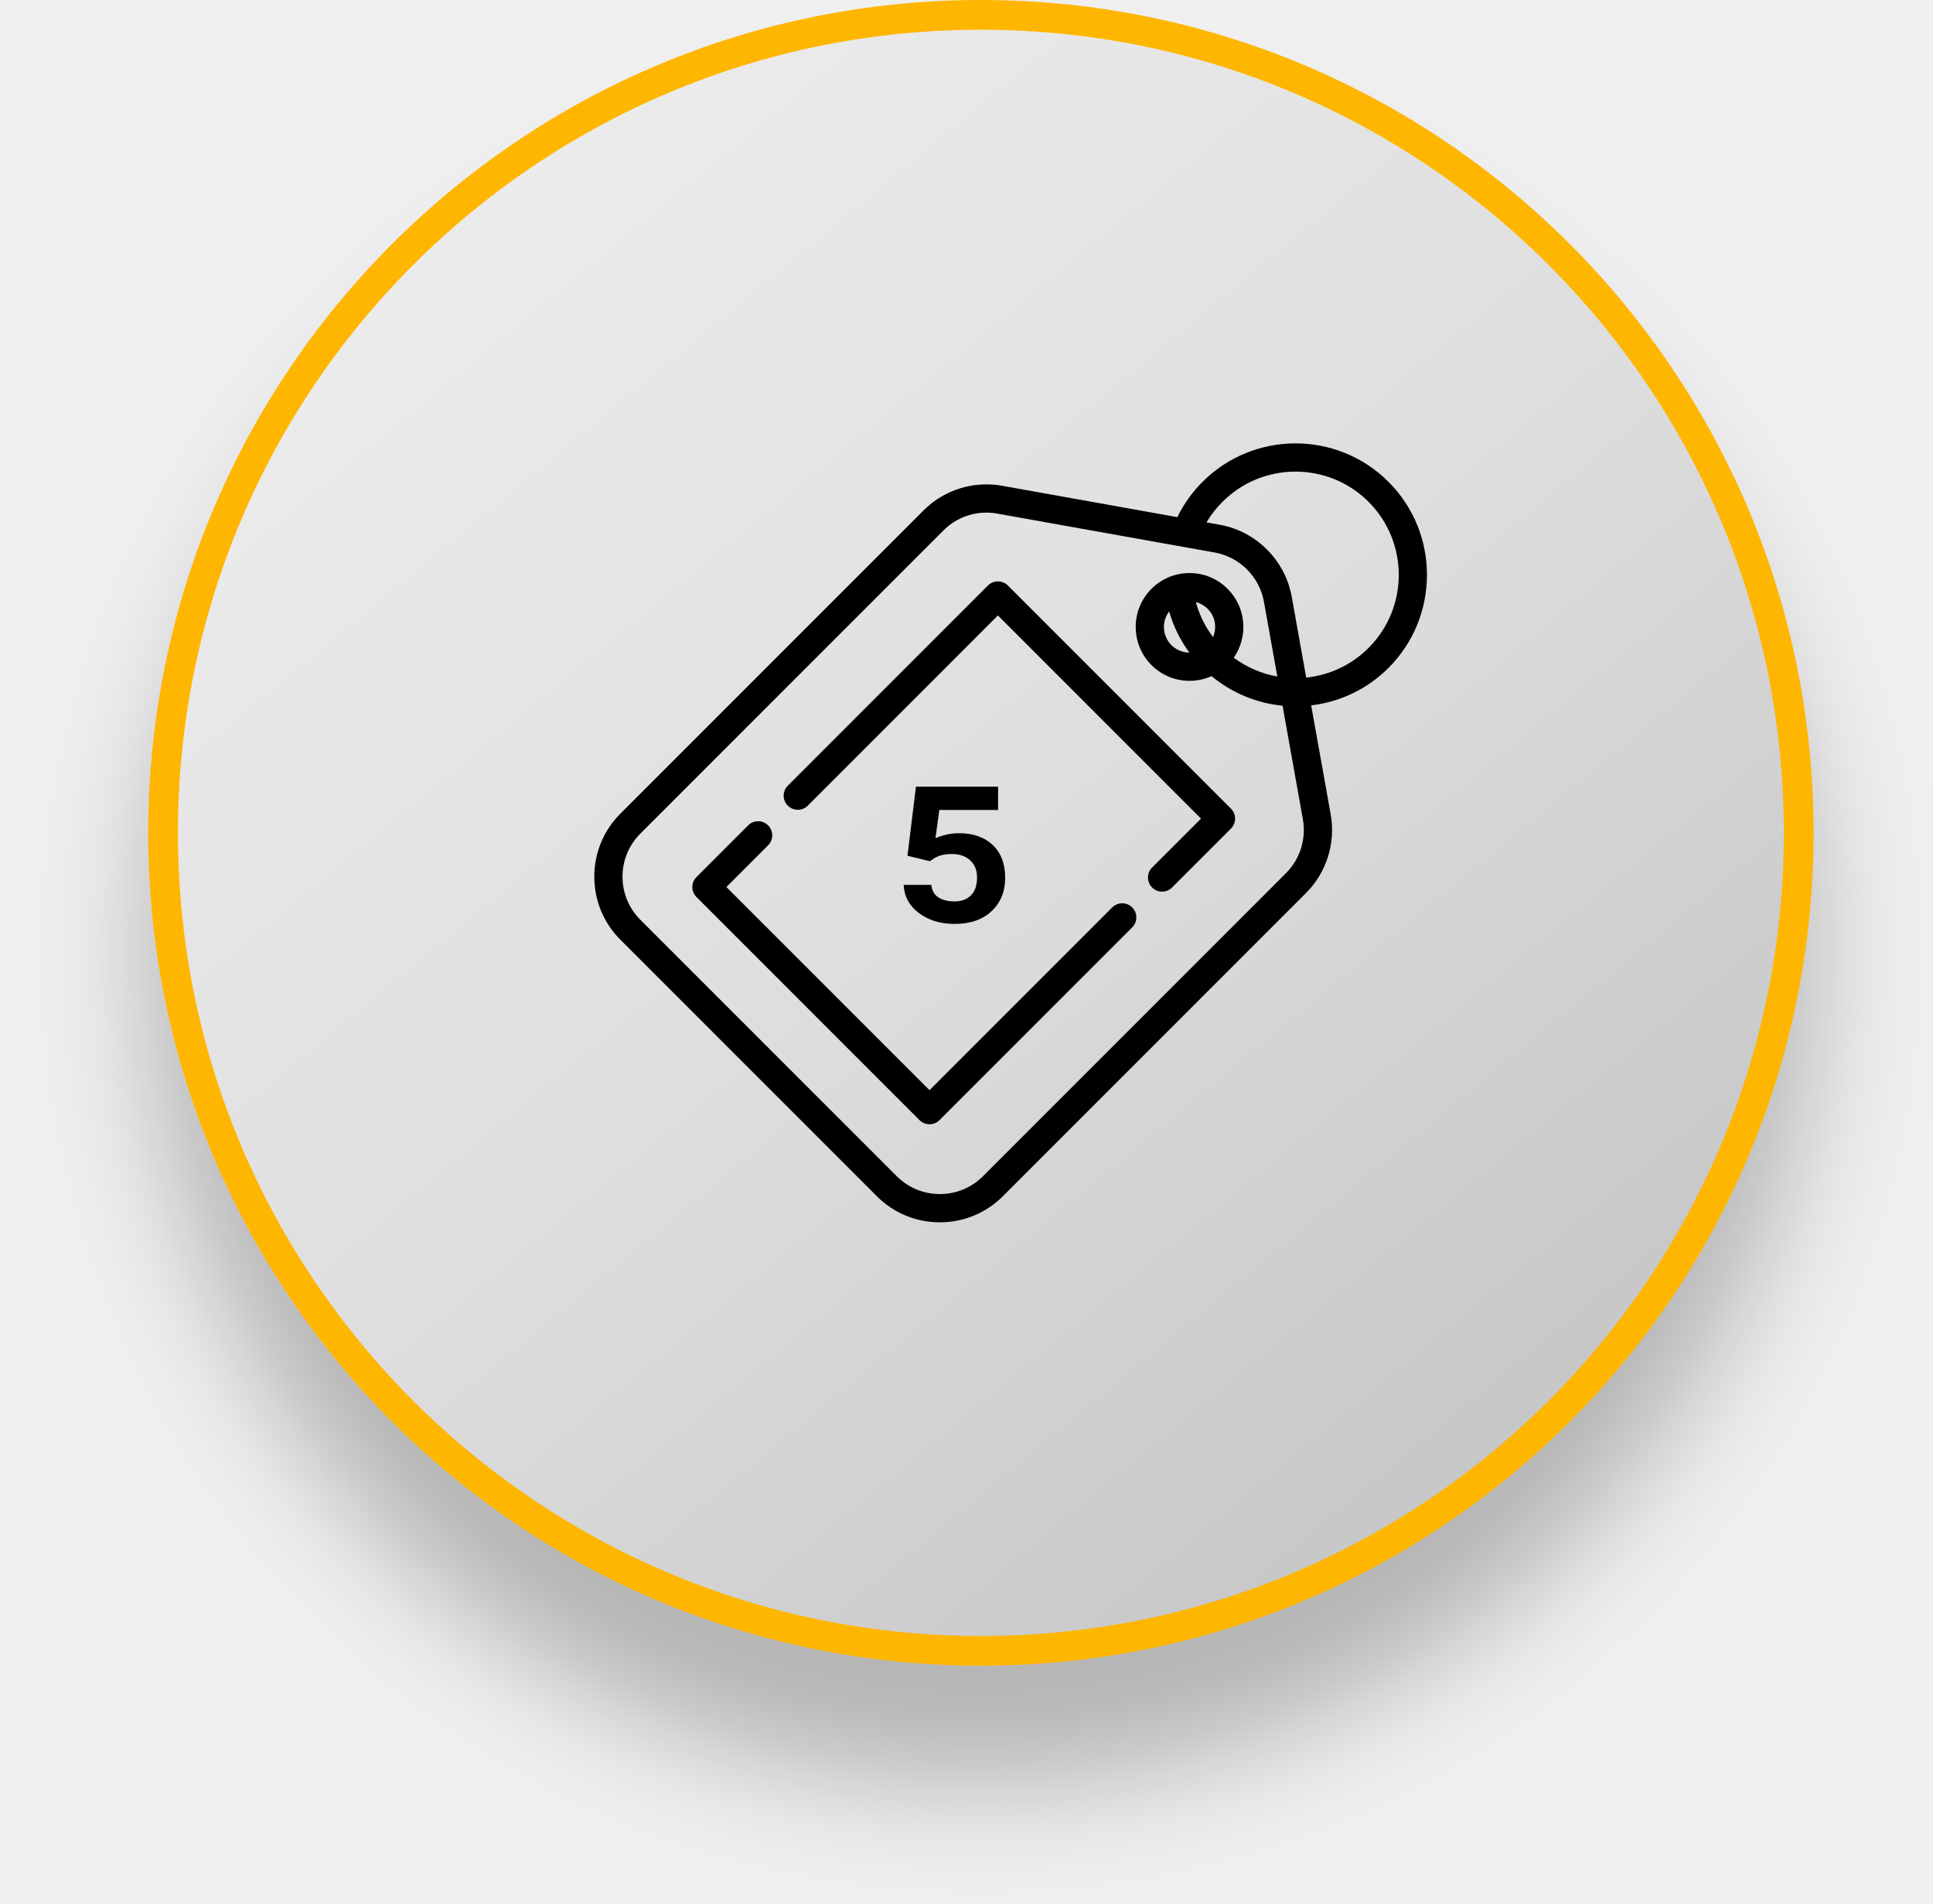
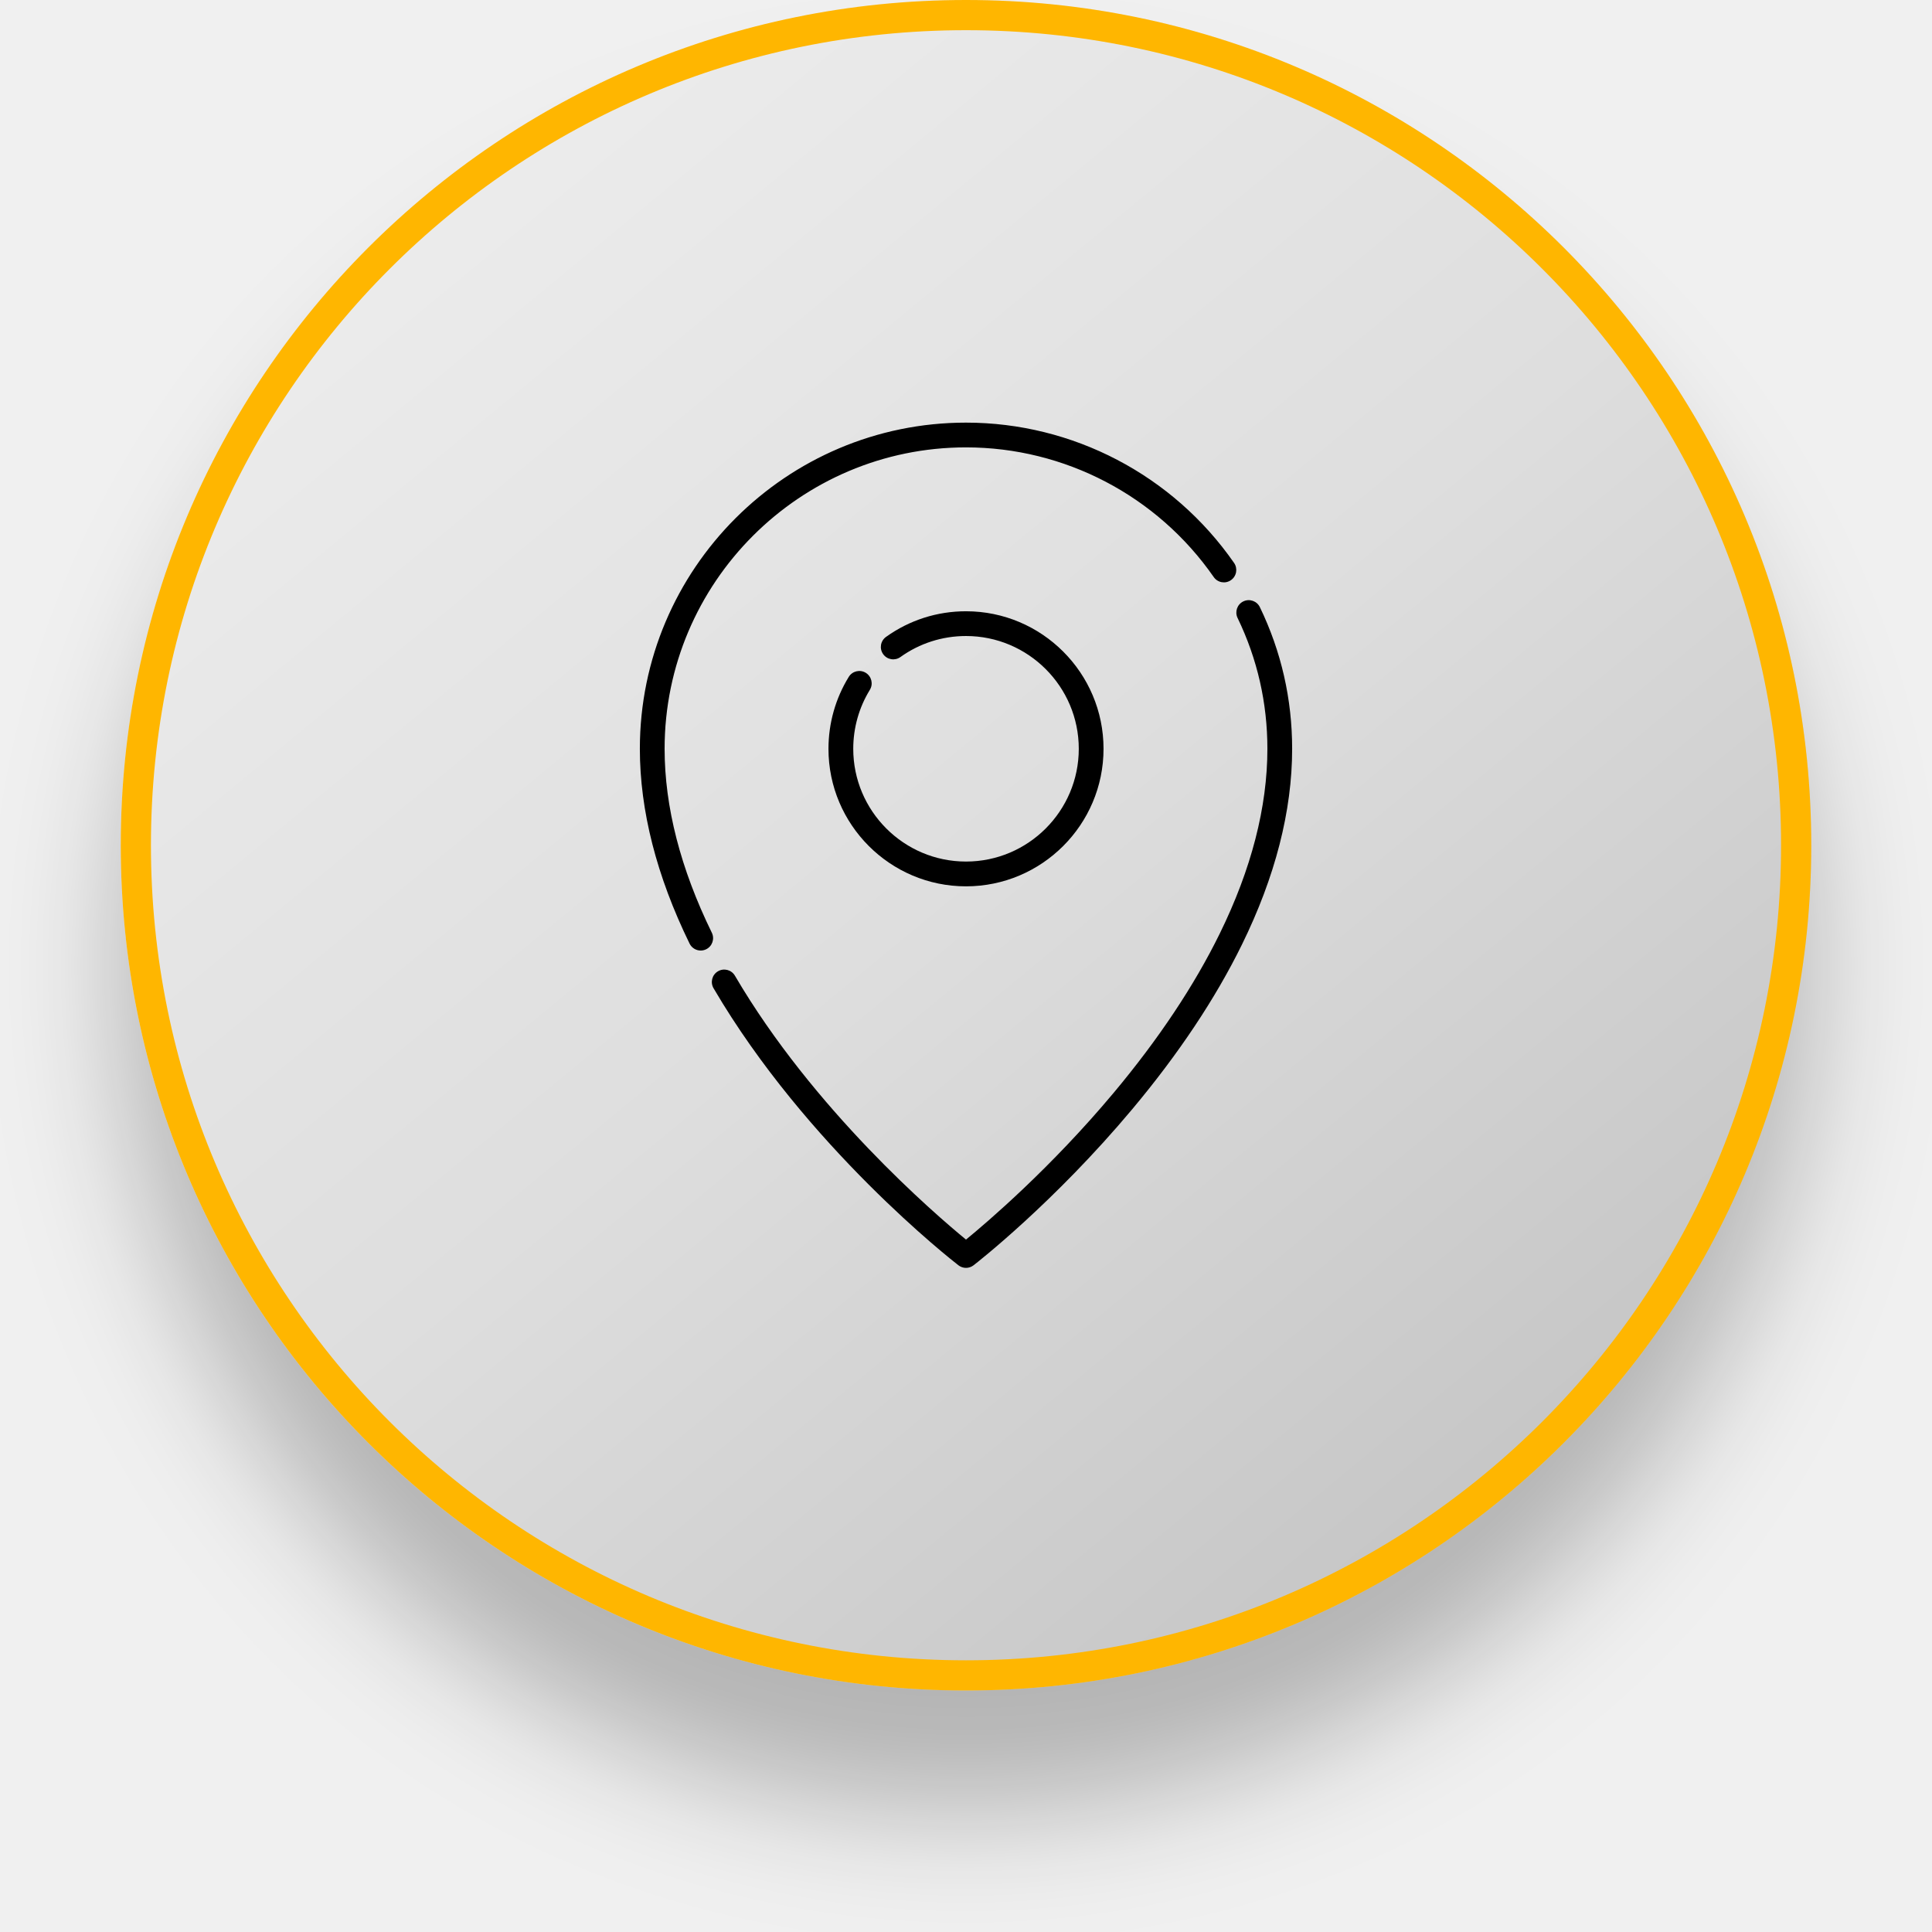
- <svg xmlns="http://www.w3.org/2000/svg" width="65" height="64" viewBox="0 0 65 64" fill="none">
+ <svg xmlns="http://www.w3.org/2000/svg" width="64" height="64" viewBox="0 0 64 64" fill="none">
  <g filter="url(#filter0_d)">
-     <circle cx="32.984" cy="28" r="28" fill="url(#paint0_linear)" />
-     <circle cx="32.984" cy="28" r="27.5" stroke="#FFB600" />
+     <circle cx="32" cy="28" r="28" fill="url(#paint0_linear)" />
+     <circle cx="32" cy="28" r="27.5" stroke="#FFB600" />
  </g>
-   <g clip-path="url(#clip0)">
-     <path d="M41.392 27.186L33.892 19.685C33.803 19.596 33.682 19.546 33.556 19.546C33.43 19.546 33.309 19.596 33.22 19.685L26.491 26.414C26.306 26.6 26.306 26.9 26.491 27.086C26.677 27.271 26.977 27.271 27.163 27.086L33.556 20.692L40.386 27.522L38.741 29.166C38.556 29.352 38.556 29.652 38.741 29.837C38.834 29.93 38.955 29.977 39.077 29.977C39.198 29.977 39.32 29.93 39.412 29.837L41.392 27.857C41.578 27.672 41.578 27.371 41.392 27.186Z" fill="black" />
-     <path d="M38.072 30.507C37.886 30.322 37.586 30.322 37.4 30.507L31.256 36.651L24.426 29.822L25.828 28.42C26.014 28.234 26.014 27.934 25.828 27.748C25.643 27.563 25.343 27.563 25.157 27.748L23.419 29.486C23.234 29.672 23.234 29.972 23.419 30.157L30.92 37.658C31.013 37.751 31.134 37.797 31.256 37.797C31.377 37.797 31.499 37.751 31.591 37.658L38.072 31.178C38.257 30.993 38.257 30.692 38.072 30.507Z" fill="black" />
-     <path d="M46.691 16.2C44.967 14.475 42.161 14.475 40.437 16.2C40.087 16.549 39.804 16.948 39.59 17.386L33.702 16.332C33.528 16.301 33.349 16.285 33.173 16.285C32.372 16.285 31.618 16.597 31.052 17.164L20.863 27.353C20.296 27.919 19.984 28.673 19.984 29.474C19.984 30.275 20.296 31.029 20.863 31.595L29.483 40.215C30.049 40.782 30.802 41.094 31.604 41.094C31.604 41.094 31.604 41.094 31.604 41.094C32.405 41.094 33.158 40.782 33.725 40.215L43.914 30.026C44.608 29.332 44.919 28.342 44.746 27.376L44.09 23.715C45.041 23.602 45.963 23.182 46.691 22.454C48.415 20.73 48.415 17.924 46.691 16.2ZM43.243 29.355L33.054 39.544C32.666 39.931 32.152 40.144 31.604 40.144C31.604 40.144 31.604 40.144 31.604 40.144C31.056 40.144 30.541 39.931 30.154 39.544L21.534 30.924C21.147 30.537 20.933 30.022 20.933 29.474C20.933 28.926 21.147 28.411 21.534 28.024L31.723 17.835C32.11 17.448 32.625 17.234 33.173 17.234C33.294 17.234 33.415 17.245 33.534 17.267L40.845 18.575C41.686 18.726 42.352 19.392 42.502 20.232L42.952 22.744C42.432 22.652 41.929 22.441 41.487 22.111C41.978 21.405 41.91 20.426 41.281 19.797C40.939 19.455 40.484 19.266 40 19.266C39.516 19.266 39.061 19.455 38.719 19.797C38.013 20.503 38.013 21.652 38.719 22.359C39.061 22.701 39.516 22.889 40 22.889C40.26 22.889 40.511 22.835 40.741 22.731C41.439 23.31 42.273 23.642 43.128 23.726L43.811 27.544C43.929 28.203 43.717 28.881 43.243 29.355ZM40.791 21.419C40.523 21.066 40.328 20.669 40.213 20.243C40.362 20.28 40.498 20.357 40.61 20.468C40.866 20.725 40.926 21.104 40.791 21.419ZM39.995 21.94C39.767 21.939 39.552 21.849 39.39 21.688C39.082 21.379 39.057 20.894 39.314 20.557C39.457 21.055 39.687 21.521 39.995 21.94ZM43.923 22.78L43.437 20.065C43.217 18.835 42.242 17.861 41.013 17.641L40.571 17.562C40.719 17.311 40.898 17.08 41.108 16.871C42.462 15.517 44.666 15.517 46.02 16.871C47.374 18.225 47.374 20.429 46.02 21.783C45.434 22.369 44.689 22.701 43.923 22.78Z" fill="black" />
-     <path d="M30.515 28.77L30.8 26.449H33.562V27.23H31.586L31.457 28.18C31.717 28.068 31.979 28.012 32.242 28.012C32.724 28.012 33.104 28.145 33.383 28.41C33.661 28.673 33.8 29.04 33.8 29.512C33.8 29.973 33.648 30.346 33.343 30.633C33.041 30.919 32.626 31.062 32.097 31.062C31.626 31.062 31.228 30.941 30.902 30.699C30.577 30.454 30.405 30.138 30.387 29.75H31.316C31.337 29.943 31.418 30.083 31.558 30.172C31.699 30.26 31.879 30.305 32.097 30.305C32.332 30.305 32.517 30.236 32.652 30.098C32.788 29.96 32.855 29.76 32.855 29.5C32.855 29.258 32.778 29.066 32.625 28.926C32.471 28.783 32.264 28.711 32.004 28.711C31.759 28.711 31.558 28.762 31.402 28.863L31.269 28.953L30.515 28.77Z" fill="black" />
-   </g>
+   <path d="M23.58 30.897C22.542 28.774 22.016 26.724 22.016 24.805C22.016 19.299 26.495 14.82 32 14.82C35.27 14.82 38.337 16.426 40.206 19.115C40.335 19.302 40.591 19.348 40.777 19.218C40.963 19.089 41.009 18.833 40.88 18.647C38.858 15.737 35.539 14 32 14C26.043 14 21.196 18.847 21.196 24.805C21.196 26.85 21.75 29.021 22.843 31.258C22.914 31.403 23.06 31.488 23.212 31.488C23.272 31.488 23.334 31.474 23.392 31.446C23.595 31.347 23.68 31.101 23.58 30.897Z" fill="black" />
+   <path d="M41.735 20.113C41.637 19.909 41.391 19.823 41.187 19.922C40.983 20.02 40.898 20.266 40.996 20.47C41.652 21.827 41.984 23.286 41.984 24.805C41.984 26.733 41.453 28.793 40.406 30.926C39.56 32.65 38.378 34.424 36.893 36.199C34.814 38.685 32.71 40.481 32 41.063C30.962 40.212 26.946 36.76 24.345 32.321C24.231 32.126 23.98 32.06 23.784 32.175C23.588 32.289 23.523 32.54 23.637 32.736C26.711 37.983 31.545 41.756 31.749 41.914C31.823 41.971 31.911 42 32 42C32.089 42 32.177 41.971 32.251 41.914C32.358 41.831 34.914 39.841 37.511 36.739C39.041 34.912 40.262 33.08 41.138 31.296C42.244 29.046 42.804 26.862 42.804 24.805C42.804 23.161 42.445 21.582 41.735 20.113Z" fill="black" />
+   <path d="M28.68 22.288C28.487 22.169 28.234 22.23 28.116 22.423C27.676 23.138 27.444 23.961 27.444 24.805C27.444 27.317 29.488 29.361 32 29.361C34.512 29.361 36.556 27.317 36.556 24.805C36.556 22.292 34.512 20.249 32 20.249C31.043 20.249 30.127 20.542 29.351 21.098C29.166 21.23 29.124 21.486 29.256 21.67C29.388 21.855 29.644 21.897 29.828 21.765C30.464 21.31 31.215 21.069 32 21.069C34.06 21.069 35.736 22.745 35.736 24.805C35.736 26.864 34.06 28.54 32 28.54C29.94 28.54 28.265 26.864 28.265 24.805C28.265 24.113 28.455 23.438 28.815 22.852C28.933 22.659 28.873 22.407 28.68 22.288Z" fill="black" />
  <defs>
-     <filter id="filter0_d" x="0.984" y="0" width="64" height="64" filterUnits="userSpaceOnUse" color-interpolation-filters="sRGB">
+     <filter id="filter0_d" x="0" y="0" width="64" height="64" filterUnits="userSpaceOnUse" color-interpolation-filters="sRGB">
      <feFlood flood-opacity="0" result="BackgroundImageFix" />
      <feColorMatrix in="SourceAlpha" type="matrix" values="0 0 0 0 0 0 0 0 0 0 0 0 0 0 0 0 0 0 127 0" />
      <feOffset dy="4" />
      <feGaussianBlur stdDeviation="2" />
      <feColorMatrix type="matrix" values="0 0 0 0 0 0 0 0 0 0 0 0 0 0 0 0 0 0 0.25 0" />
      <feBlend mode="normal" in2="BackgroundImageFix" result="effect1_dropShadow" />
      <feBlend mode="normal" in="SourceGraphic" in2="effect1_dropShadow" result="shape" />
    </filter>
-     <linearGradient id="paint0_linear" x1="15.918" y1="5.5" x2="52.463" y2="49.775" gradientUnits="userSpaceOnUse">
+     <linearGradient id="paint0_linear" x1="14.934" y1="5.5" x2="51.478" y2="49.775" gradientUnits="userSpaceOnUse">
      <stop stop-color="#ECECEC" />
      <stop offset="0.5" stop-color="#DEDEDE" />
      <stop offset="1" stop-color="#C5C5C5" />
    </linearGradient>
-     <clipPath id="clip0">
-       <rect width="28" height="28" fill="white" transform="translate(19.9841 14)" />
-     </clipPath>
  </defs>
</svg>
